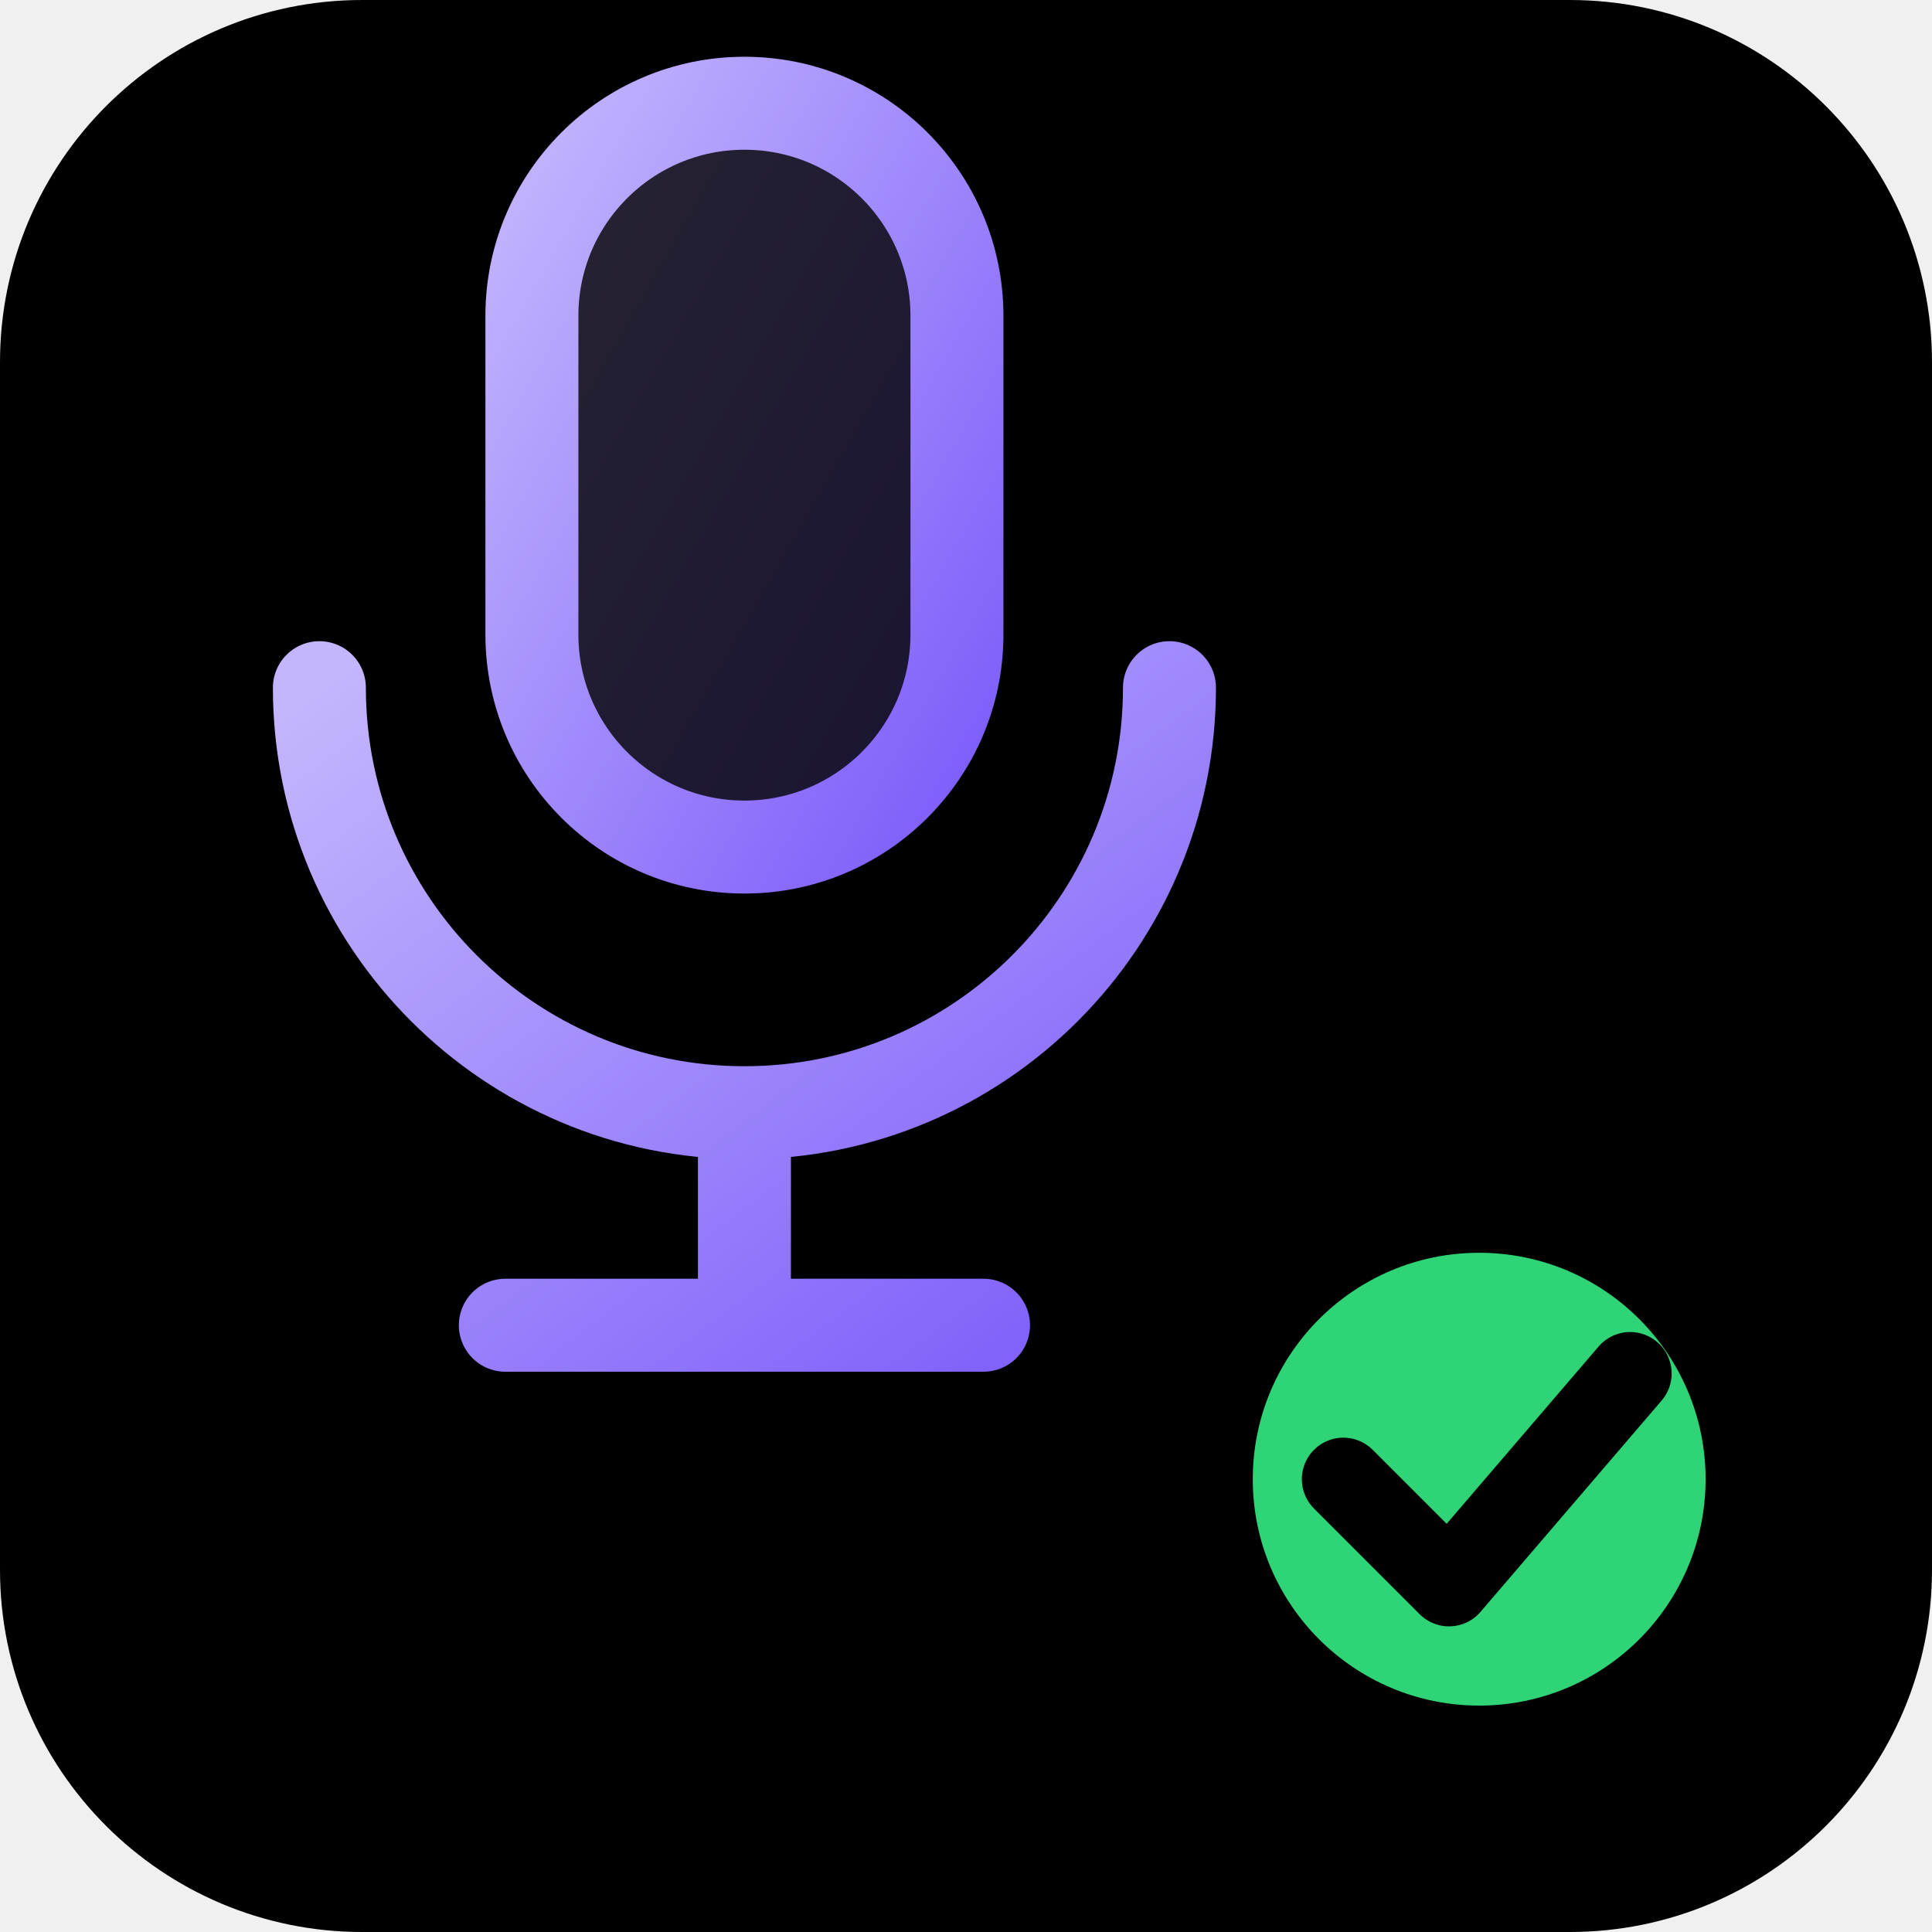
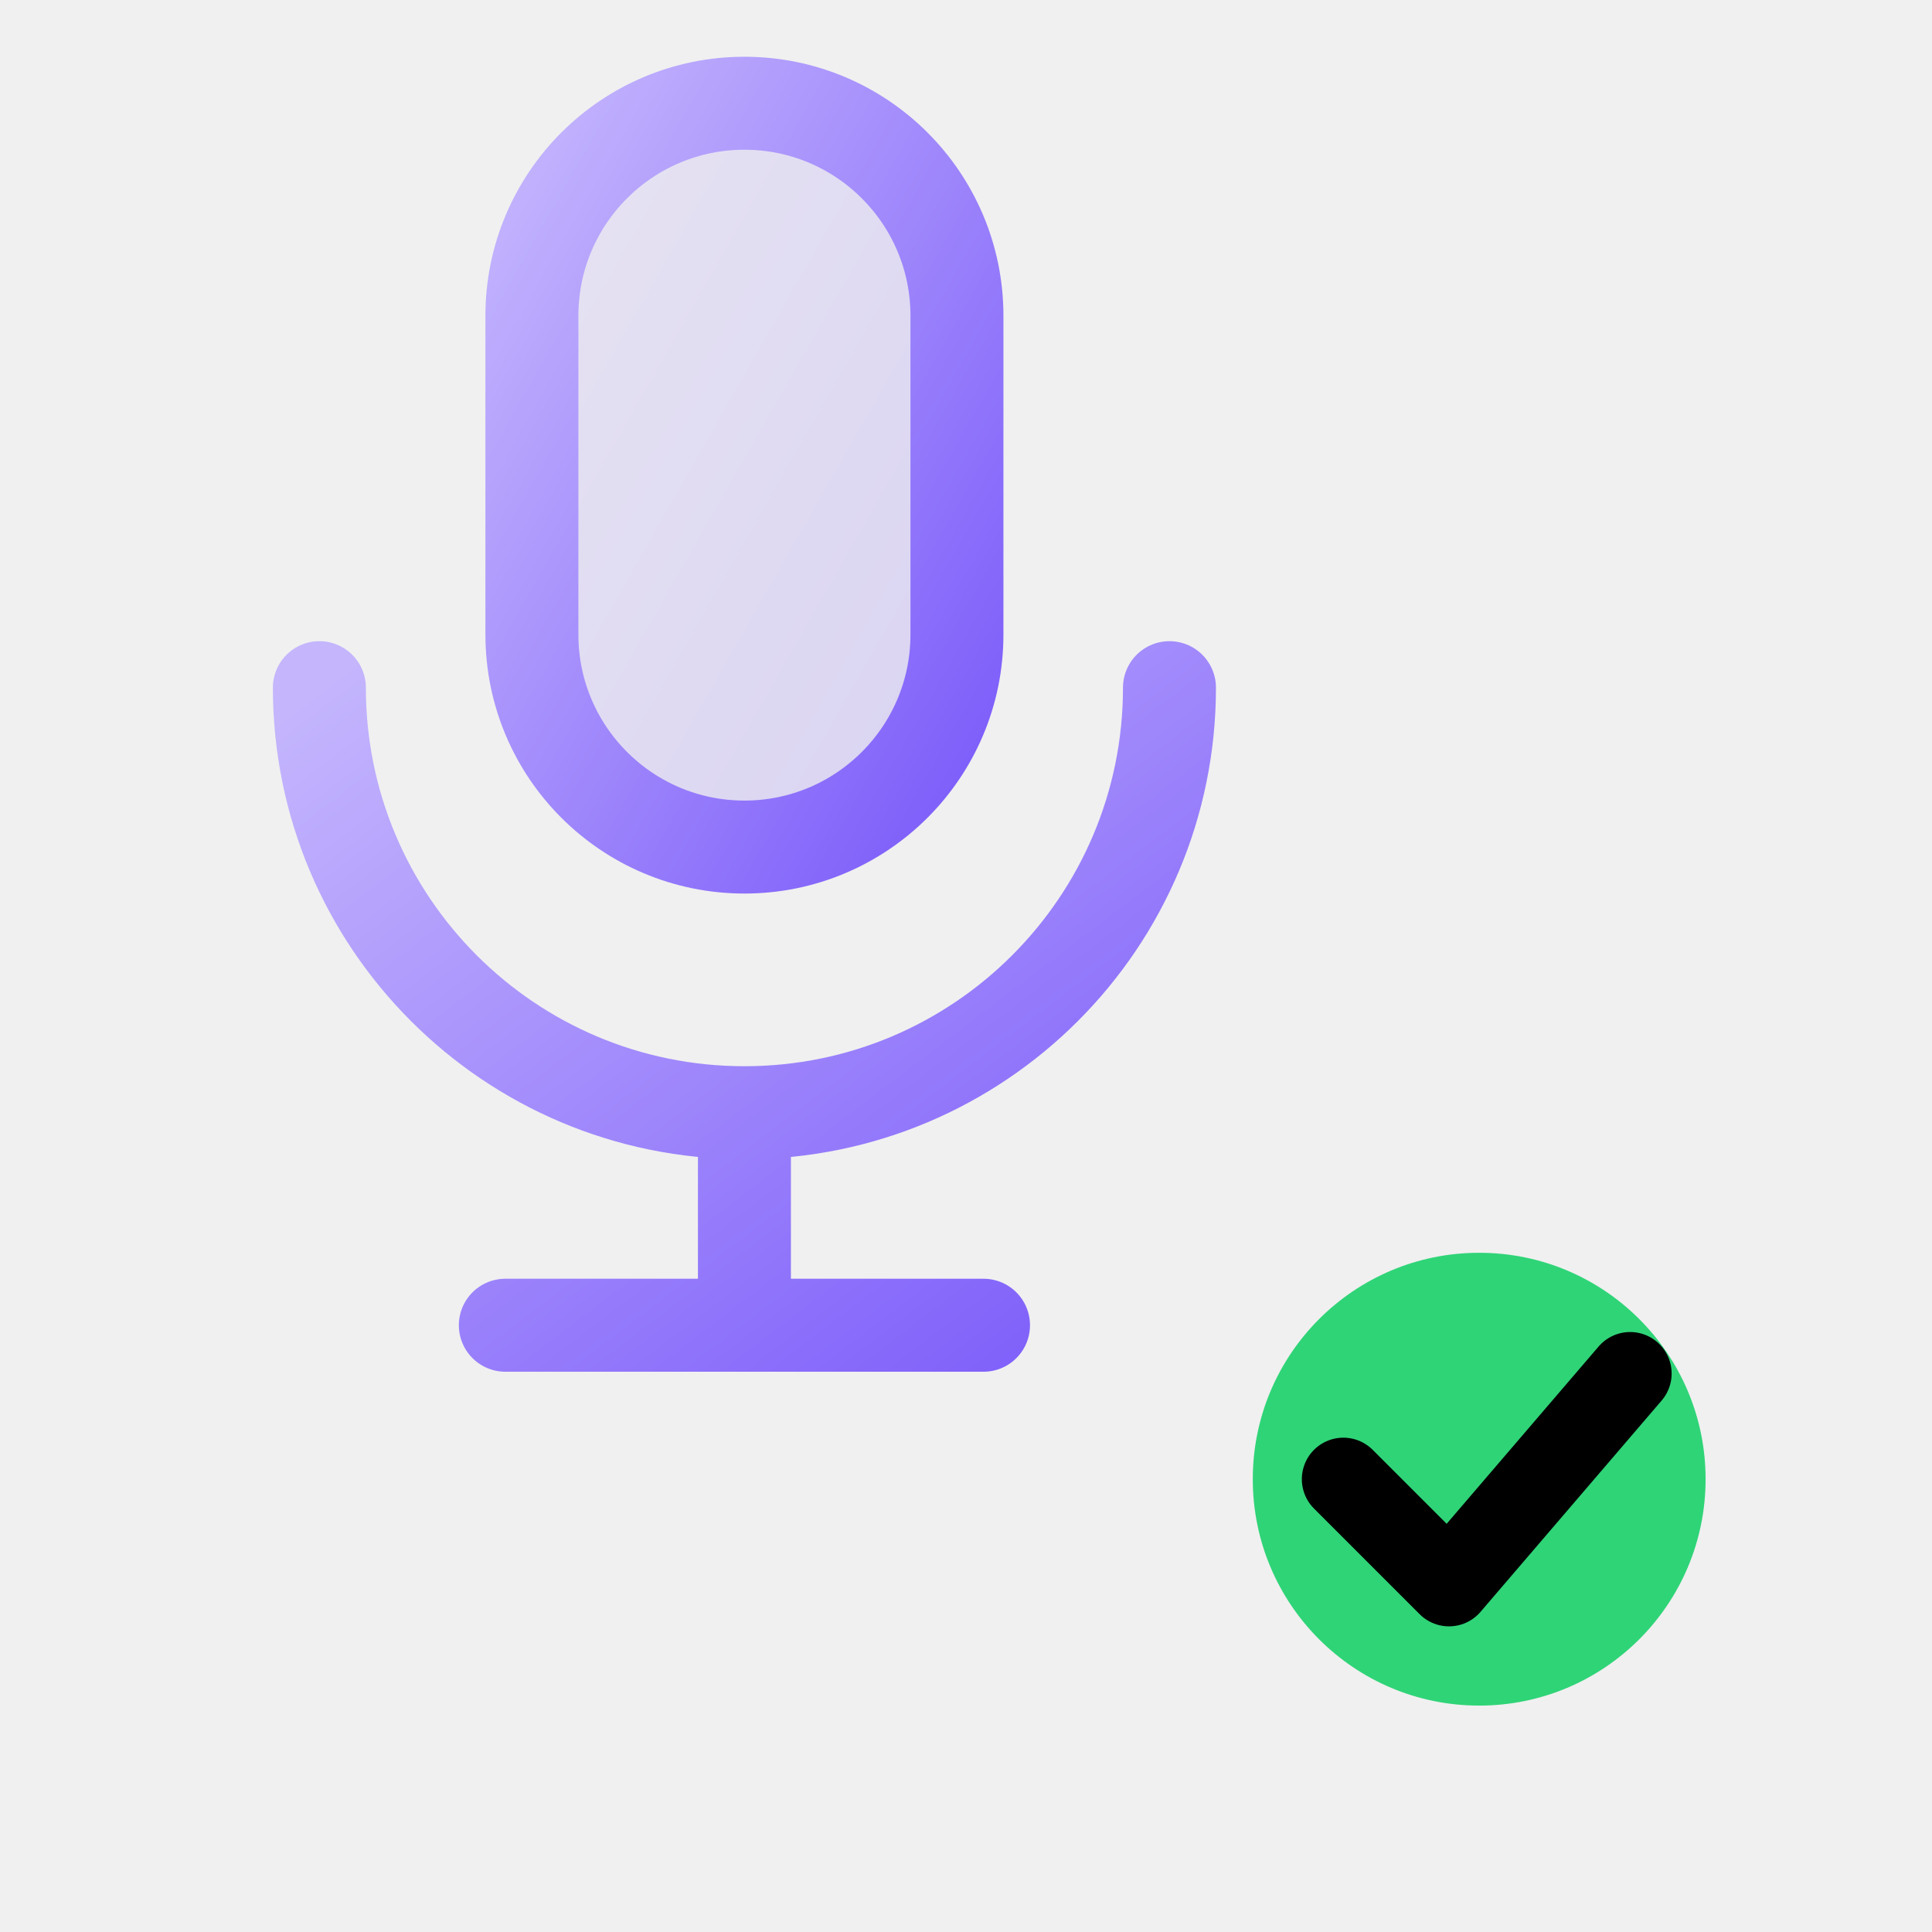
<svg xmlns="http://www.w3.org/2000/svg" viewBox="0 0 128 128">
  <defs>
    <linearGradient id="g0" x1="0" y1="0" x2="1" y2="1">
      <stop offset="0" stop-color="#C4B5FD" />
      <stop offset="1" stop-color="#7C5CFA" />
    </linearGradient>
    <linearGradient id="g1" x1="0" y1="0" x2="1" y2="1">
      <stop offset="0" stop-color="#FF7A70" />
      <stop offset="1" stop-color="#F0362B" />
    </linearGradient>
+     <mask id="k" maskUnits="userSpaceOnUse" x="0" y="0" width="128" height="128">
+       <rect width="128" height="128" fill="#fff" />
+       <circle cx="98" cy="98" r="19" fill="#000" />
+     </mask>
  </defs>
-   <rect width="128" height="128" rx="24" fill="#000" />
-   <g transform="translate(-7 -9) scale(.88)">
-     <rect x="48" y="18" width="32" height="56" rx="16" fill="url(#g0)" fill-opacity="0.2" stroke="url(#g0)" stroke-width="7" stroke-linecap="round" stroke-linejoin="round" />
-     <path d="M32 62A32 32 0 0 0 96 62M64 94V110M46 110H82" fill="none" stroke="url(#g0)" stroke-width="7" stroke-linecap="round" stroke-linejoin="round" />
+   <g mask="url(#k)">
+     <g transform="translate(-7 -9) scale(.88)">
+       <rect x="48" y="18" width="32" height="56" rx="16" fill="url(#g0)" fill-opacity="0.2" stroke="url(#g0)" stroke-width="7" stroke-linecap="round" stroke-linejoin="round" />
+       <path d="M32 62A32 32 0 0 0 96 62M64 94V110M46 110H82" fill="none" stroke="url(#g0)" stroke-width="7" stroke-linecap="round" stroke-linejoin="round" />
+     </g>
  </g>
-   <circle cx="98" cy="98" r="19" fill="#000" />
  <circle cx="98" cy="98" r="15" fill="#2FD477" />
  <path d="M89 98L96 105L108 91" fill="none" stroke="#000" stroke-width="5.5" stroke-linecap="round" stroke-linejoin="round" />
</svg>
